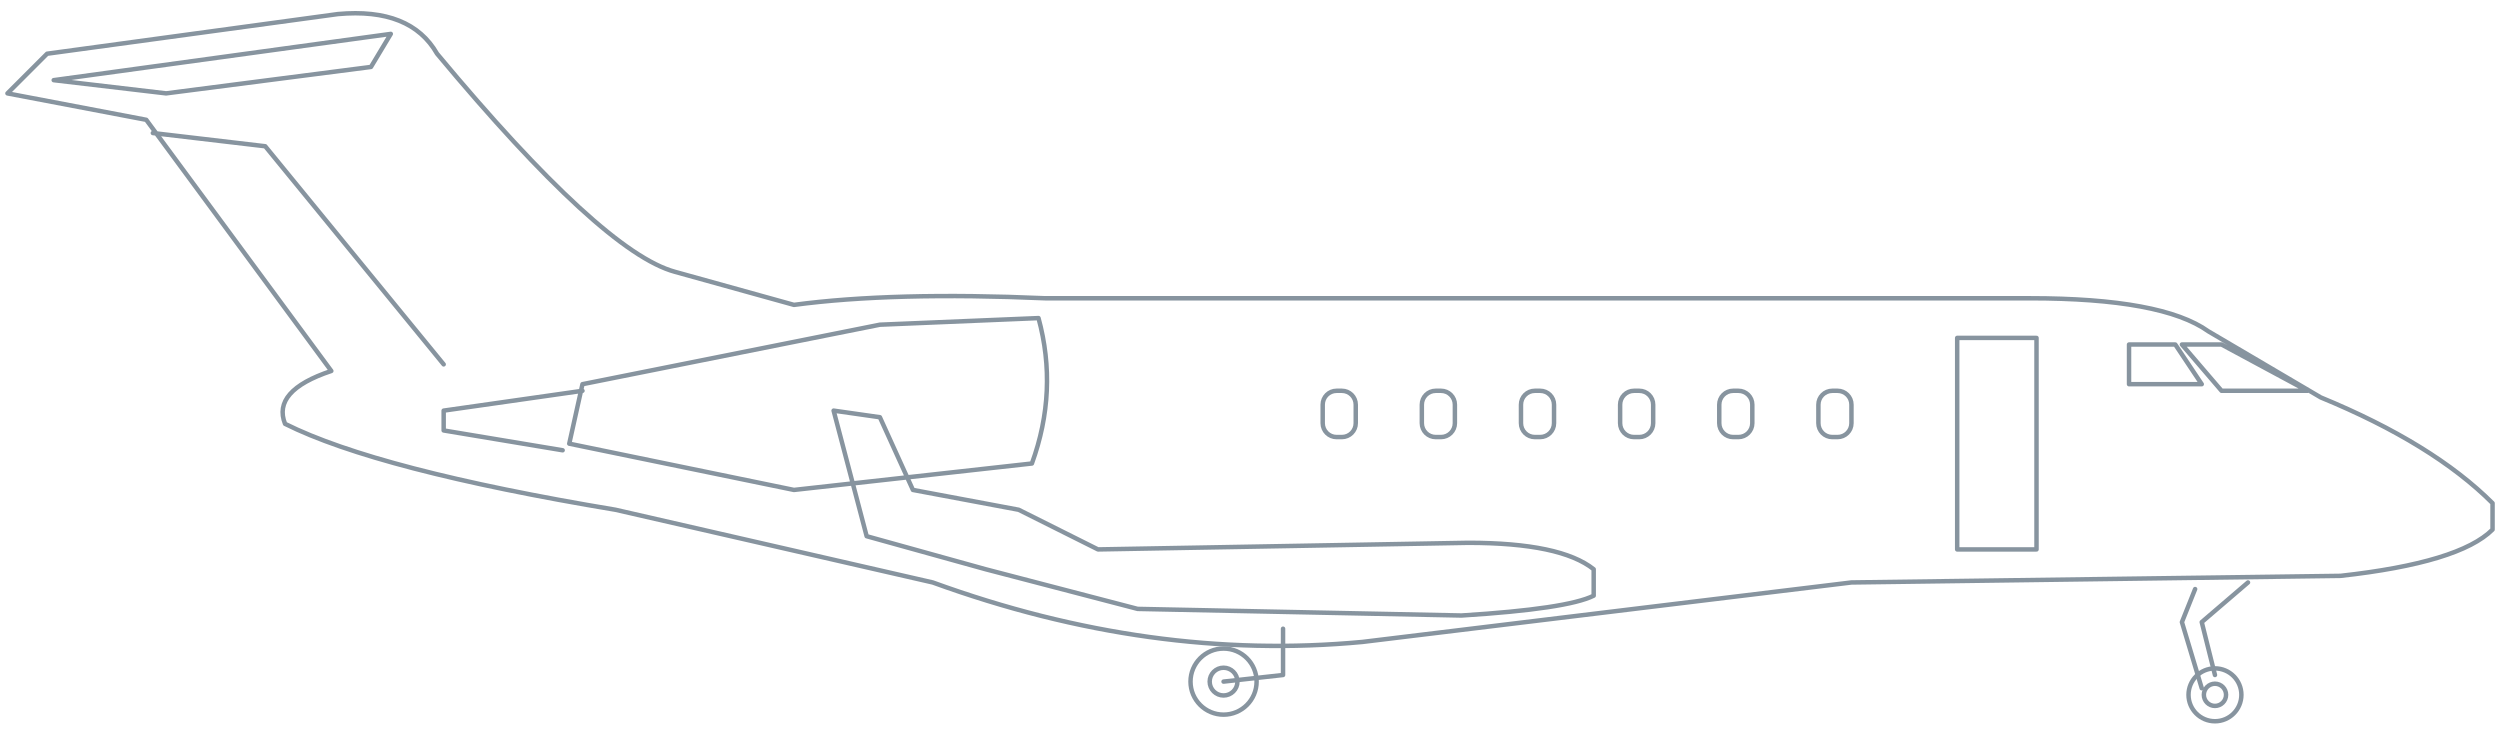
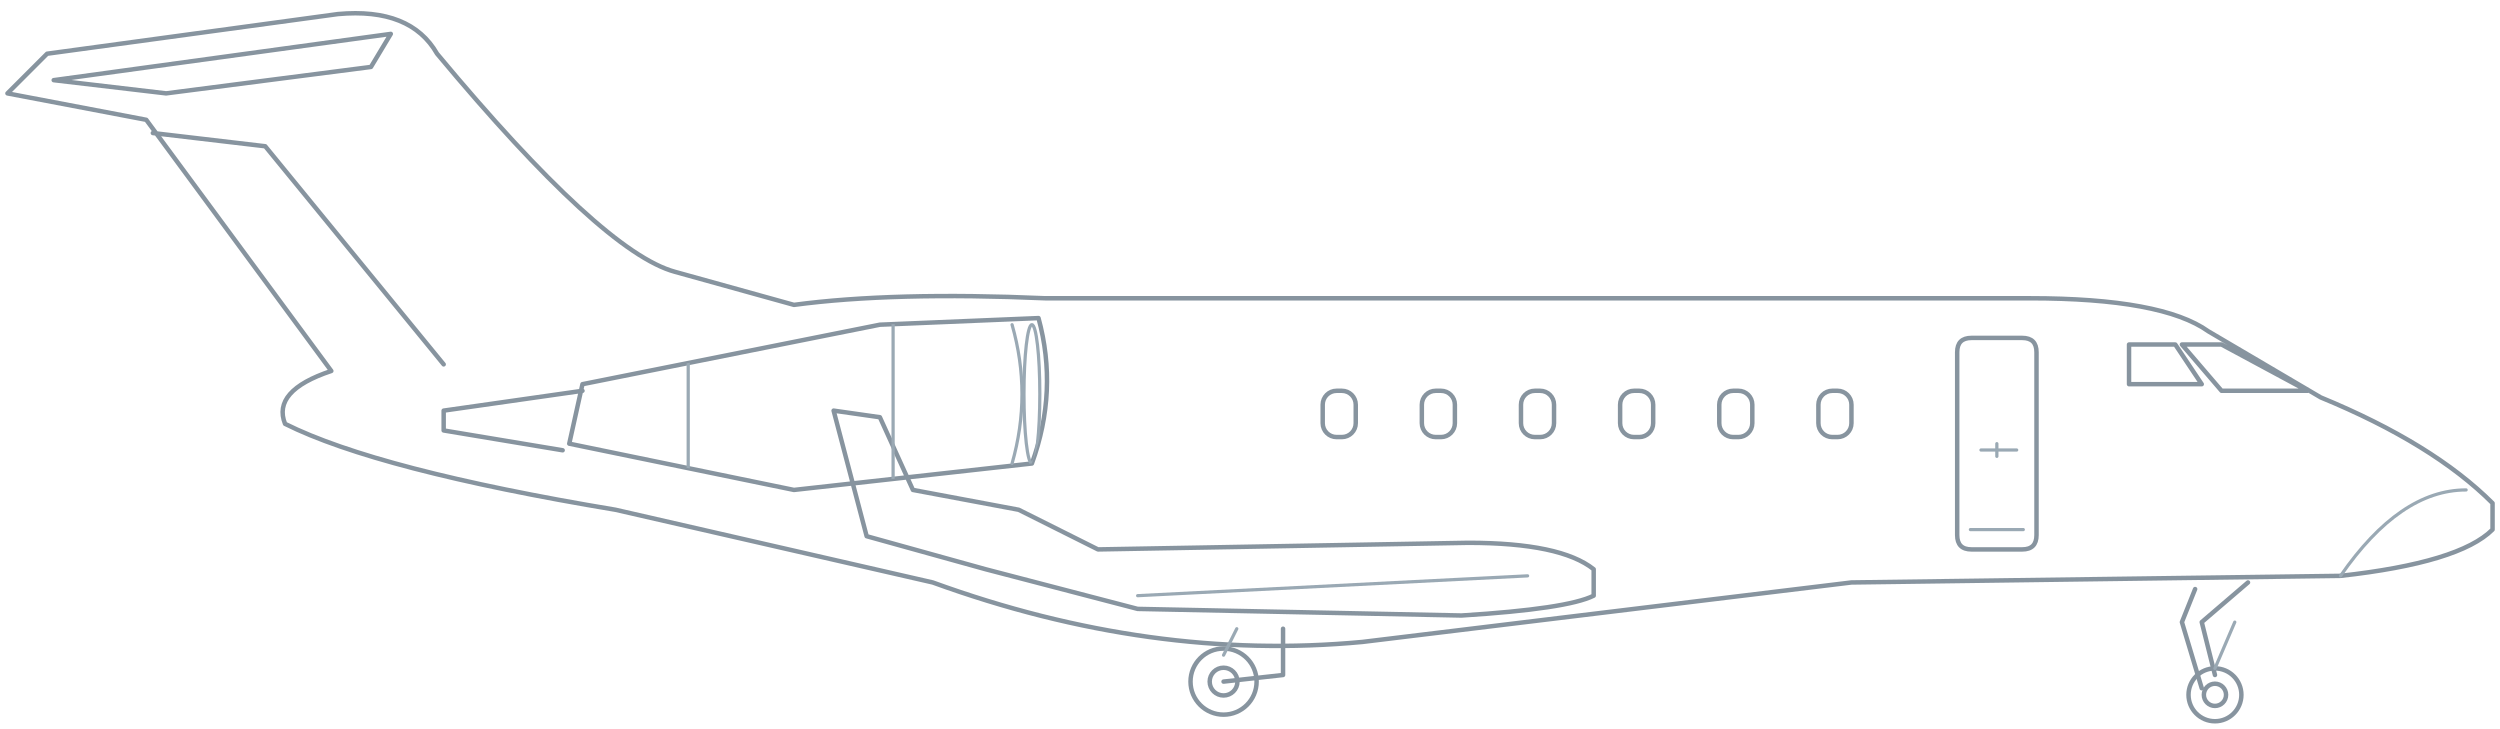
<svg xmlns="http://www.w3.org/2000/svg" viewBox="-3 -3 1006 293.234">
  <g transform="translate(1000 0) scale(-2.659574 2.659574) translate(-304 -587)" fill="none" stroke="#87949f" stroke-width="0.677" stroke-linecap="round" stroke-linejoin="round">
-     <path d="M304 662Q313 653 330 646L347 636Q354 631 374 631H523Q546 630 561 632L579 627Q590 624 615 594Q619 587 630 588L674 594L680 600L659 604L631 642Q640 645 638 650Q624 657 588 663L540 674Q507 686 475 683L401 674L327 673Q309 671 304 666Z M622 591L673 598L656 600L625 596Z M658 606L641 608L614 641 M332 645L345 638H351L345 645Z M352 638H359V644H348Z M373 637H385V669H373Z M524 634Q521 645 525 656L561 660L595 653L593 644L548 635Z M593 645L614 648L614 651L596 654 M440 672Q445 668 459 668L515 669L527 663L543 660L548 649L555 648L550 667L532 672L509 678L460 679Q444 678 440 676Z M341 674L348 680L346 688 M349 675L351 680L348 690 M487 681V688L496 689" />
+     <path d="M304 662Q313 653 330 646L347 636Q354 631 374 631H523Q546 630 561 632L579 627Q590 624 615 594Q619 587 630 588L674 594L680 600L659 604L631 642Q640 645 638 650Q624 657 588 663L540 674Q507 686 475 683L401 674L327 673Q309 671 304 666Z M622 591L673 598L656 600L625 596Z M658 606L641 608L614 641 M332 645L345 638H351L345 645Z M352 638H359V644H348Z M375.16 637H382.84Q385 637 385 639.16V666.84Q385 669 382.84 669H375.16Q373 669 373 666.84V639.16Q373 637 375.16 637Z M524 634Q521 645 525 656L561 660L595 653L593 644L548 635Z M593 645L614 648L614 651L596 654 M440 672Q445 668 459 668L515 669L527 663L543 660L548 649L555 648L550 667L532 672L509 678L460 679Q444 678 440 676Z M341 674L348 680L346 688 M349 675L351 680L348 690 M487 681V688L496 689" />
    <rect x="401" y="645" width="5" height="7" rx="2.1" />
    <rect x="416" y="645" width="5" height="7" rx="2.1" />
    <rect x="431" y="645" width="5" height="7" rx="2.1" />
    <rect x="446" y="645" width="5" height="7" rx="2.1" />
    <rect x="461" y="645" width="5" height="7" rx="2.1" />
    <rect x="476" y="645" width="5" height="7" rx="2.1" />
    <circle cx="346" cy="691" r="4" />
    <circle cx="346" cy="691" r="1.68" />
    <circle cx="496" cy="689" r="5" />
    <circle cx="496" cy="689" r="2.1" />
+     <g id="photo-details" fill="none" stroke="#9aa9b4" stroke-width="0.489" stroke-linecap="round" stroke-linejoin="round">
+       <defs>
+         <clipPath id="engine-detail-clip">
+           <path d="M524 634Q521 645 525 656L561 660L595 653L593 644L548 635Z" />
+         </clipPath>
+       </defs>
+       <g id="engine-details" clip-path="url(#engine-detail-clip)">
+         <ellipse cx="525" cy="645.5" rx="1.2" ry="10.5" />
+         <path d="M528 635Q525 645.5 528 656" />
+         <path d="M546 634V662 M577 635V662" />
+       </g>
+       <g id="airframe-details">
+         <path d="M308 660Q318 660 327 673 M450 673L509 676 M494 681L496 685 M343 680L346 687" />
+       </g>
+       <g id="door-details">
+         <path d="M376 653.96h5.4 M379 653v1.92 M375 666h8" />
+       </g>
+     </g>
  </g>
</svg>
